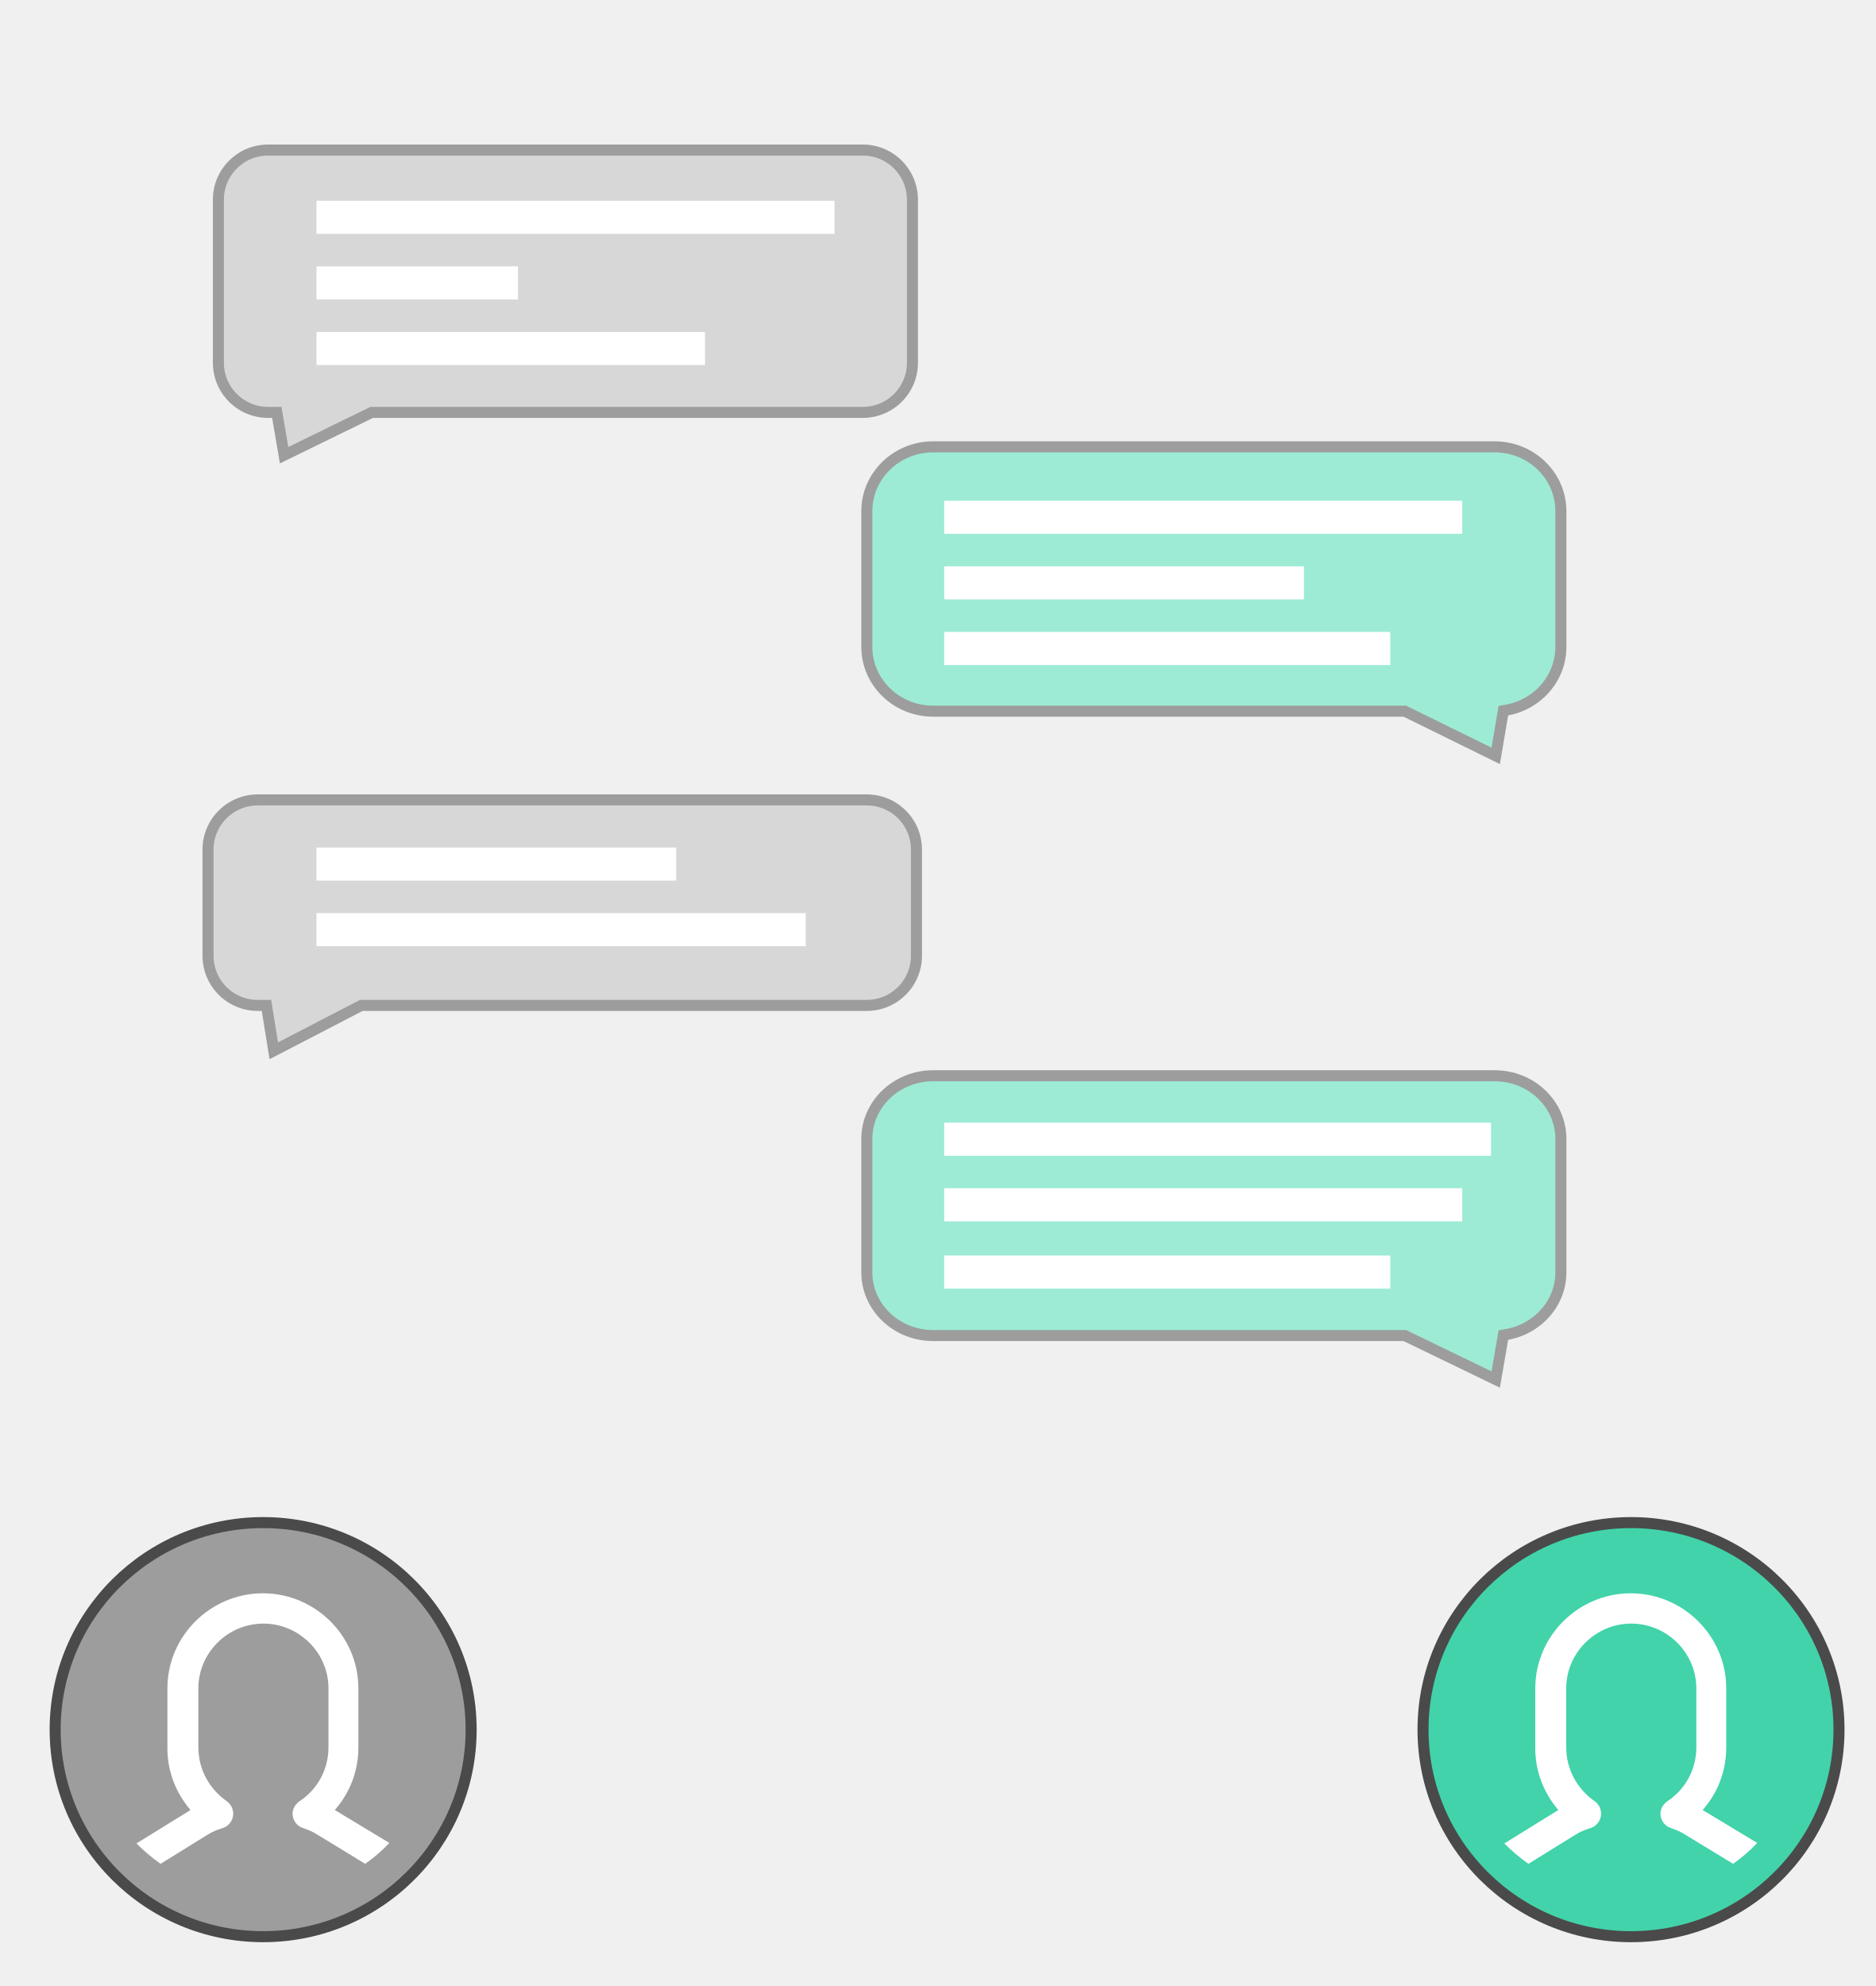
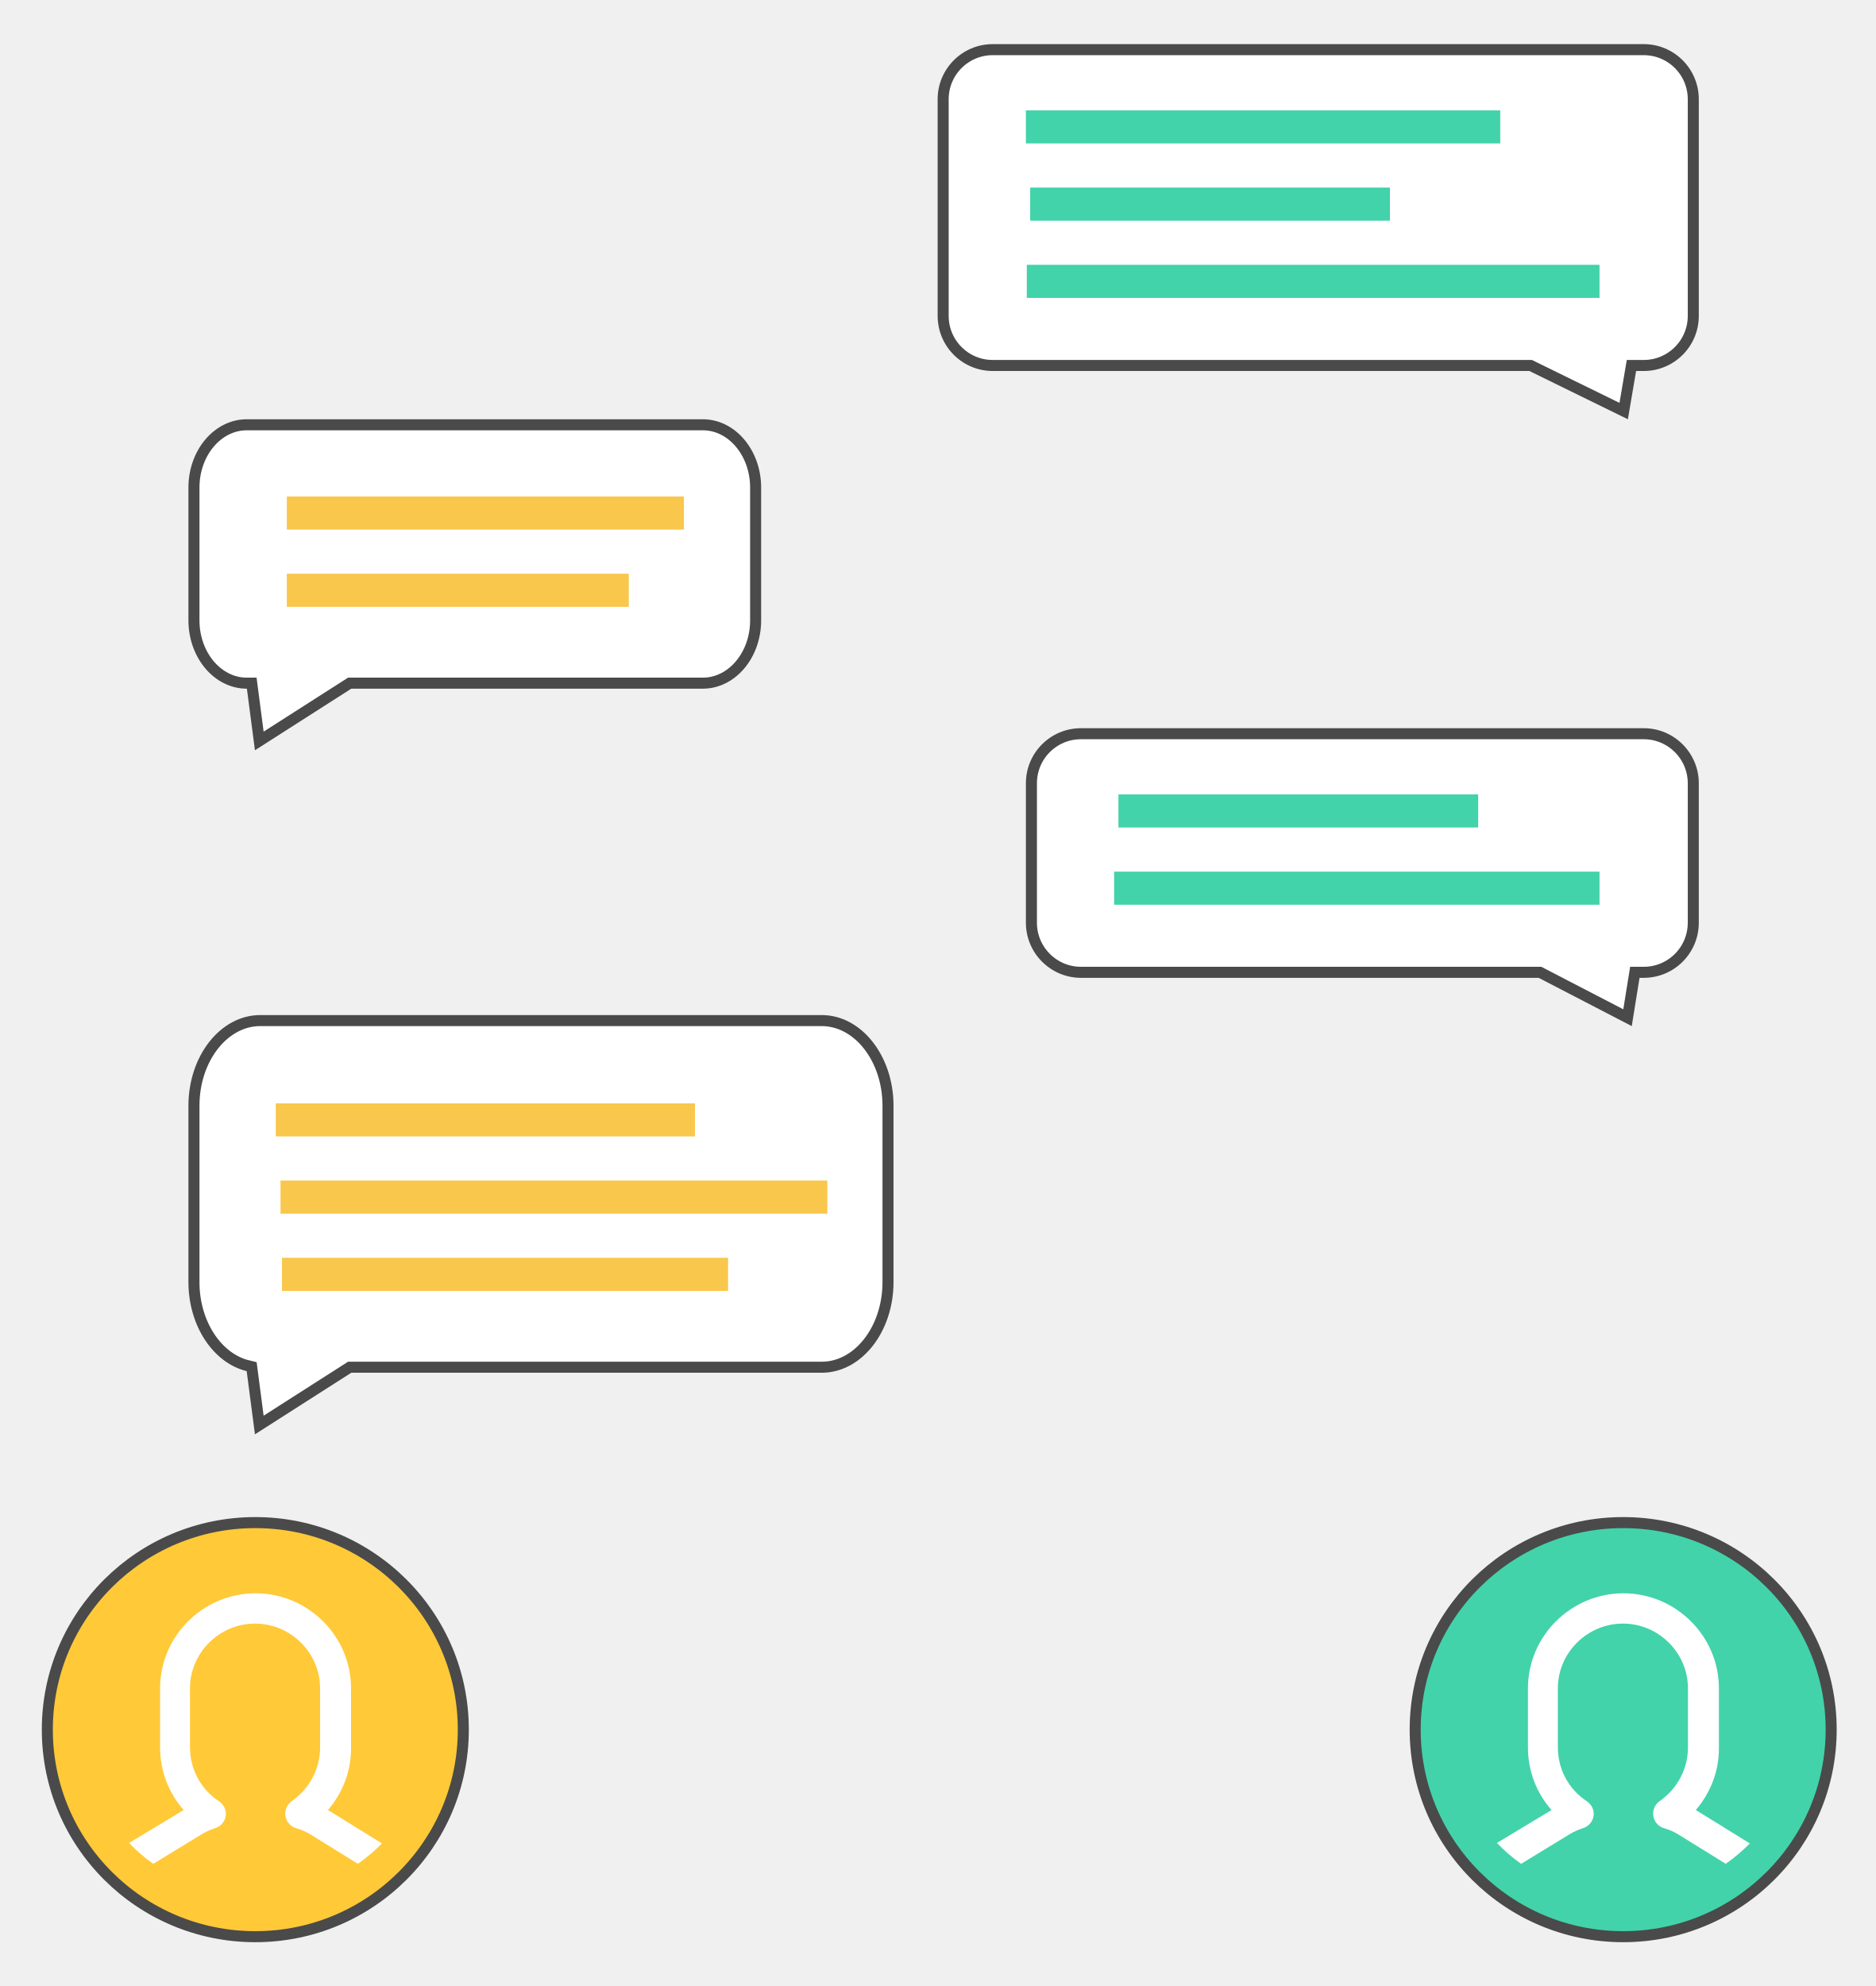
<svg xmlns="http://www.w3.org/2000/svg" xmlns:xlink="http://www.w3.org/1999/xlink" width="170px" height="180px" viewBox="0 0 170 180" version="1.1">
  <defs>
-     <path d="M33.815,37.877 L78.213,37.877 C80.978,37.877 83.215,35.639 83.215,32.878 L83.215,18.099 C83.215,15.343 80.975,13.1 78.213,13.1 L24.3,13.1 C21.535,13.1 19.297,15.338 19.297,18.099 L19.297,32.878 C19.297,35.635 21.537,37.877 24.3,37.877 L24.67,37.877 L25.374,42 L33.815,37.877 Z" id="path-1" />
-     <mask id="mask-2" maskContentUnits="userSpaceOnUse" maskUnits="objectBoundingBox" x="0" y="0" width="63.918" height="28.9" fill="white">
+     <path d="M134.155,120.418 L91.51,120.418 C87.912,120.418 85,116.737 85,112.196 L85,96.222 C85,91.687 87.915,88 91.51,88 L142.407,88 C146.005,88 148.918,91.681 148.918,96.222 L148.918,112.196 C148.918,116.2 146.645,119.544 143.638,120.271 L142.889,126 L134.155,120.418 Z" id="path-1" />
+     <mask id="mask-2" maskContentUnits="userSpaceOnUse" maskUnits="objectBoundingBox" x="0" y="0" width="63.918" height="38" fill="white">
      <use xlink:href="#path-1" />
    </mask>
-     <path d="M127.235,64.956 L84.59,64.956 C80.993,64.956 78.08,62.122 78.08,58.626 L78.08,46.33 C78.08,42.838 80.995,40 84.59,40 L135.487,40 C139.085,40 141.998,42.834 141.998,46.33 L141.998,58.626 C141.998,61.709 139.725,64.283 136.718,64.843 L135.969,69.253 L127.235,64.956 Z" id="path-3" />
-     <mask id="mask-4" maskContentUnits="userSpaceOnUse" maskUnits="objectBoundingBox" x="0" y="0" width="63.918" height="29.253" fill="white">
+     <path d="M26.518,84.625 L68.008,84.625 C70.757,84.625 73,82.389 73,79.632 L73,66.993 C73,64.231 70.765,62 68.008,62 L16.992,62 C14.243,62 12,64.236 12,66.993 L12,79.632 C12,82.394 14.235,84.625 16.992,84.625 L17.372,84.625 L18.077,89 L26.518,84.625 Z" id="path-3" />
+     <mask id="mask-4" maskContentUnits="userSpaceOnUse" maskUnits="objectBoundingBox" x="0" y="0" width="61" height="27" fill="white">
      <use xlink:href="#path-3" />
    </mask>
-     <path d="M127.235,121.546 L84.59,121.546 C80.993,121.546 78.08,118.758 78.08,115.32 L78.08,103.226 C78.08,99.792 80.995,97 84.59,97 L135.487,97 C139.085,97 141.998,99.787 141.998,103.226 L141.998,115.32 C141.998,118.352 139.725,120.884 136.718,121.434 L135.969,125.772 L127.235,121.546 Z" id="path-5" />
-     <mask id="mask-6" maskContentUnits="userSpaceOnUse" maskUnits="objectBoundingBox" x="0" y="0" width="63.918" height="28.772" fill="white">
+     <path d="M27.359,29.625 L76.01,29.625 C78.763,29.625 81,27.39 81,24.633 L81,4.992 C81,2.239 78.766,0 76.01,0 L16.99,0 C14.237,0 12,2.235 12,4.992 L12,24.633 C12,27.386 14.234,29.625 16.99,29.625 L17.683,29.625 L18.429,34 L27.359,29.625 Z" id="path-5" />
+     <mask id="mask-6" maskContentUnits="userSpaceOnUse" maskUnits="objectBoundingBox" x="0" y="0" width="69" height="34" fill="white">
      <use xlink:href="#path-5" />
    </mask>
-     <path d="M32.876,91.625 L78.571,91.625 C81.335,91.625 83.58,89.385 83.58,86.622 L83.58,77.003 C83.58,74.232 81.337,72 78.571,72 L23.368,72 C20.603,72 18.358,74.24 18.358,77.003 L18.358,86.622 C18.358,89.393 20.601,91.625 23.368,91.625 L23.73,91.625 L24.435,96 L32.876,91.625 Z" id="path-7" />
-     <mask id="mask-8" maskContentUnits="userSpaceOnUse" maskUnits="objectBoundingBox" x="0" y="0" width="65.222" height="24" fill="white">
+     <path d="M134.155,58.418 L102.288,58.418 C99.366,58.418 97,55.645 97,52.225 L97,40.193 C97,36.777 99.367,34 102.288,34 L143.63,34 C146.552,34 148.918,36.773 148.918,40.193 L148.918,52.225 C148.918,55.641 146.55,58.418 143.63,58.418 L143.619,58.418 L142.889,64 L134.155,58.418 Z" id="path-7" />
+     <mask id="mask-8" maskContentUnits="userSpaceOnUse" maskUnits="objectBoundingBox" x="0" y="0" width="51.918" height="30" fill="white">
      <use xlink:href="#path-7" />
    </mask>
  </defs>
  <g id="Page-1" stroke="none" stroke-width="1" fill="none" fill-rule="evenodd">
-     <g id="give_advice-copy-2">
-       <use id="Combined-Shape" stroke="#9D9D9D" mask="url(#mask-2)" stroke-width="2" fill="#D7D7D7" xlink:href="#path-1" />
-       <use id="Combined-Shape-Copy" stroke="#9D9D9D" mask="url(#mask-4)" stroke-width="2" fill="#9DEBD5" xlink:href="#path-3" />
-       <use id="Combined-Shape-Copy-4" stroke="#9D9D9D" mask="url(#mask-6)" stroke-width="2" fill="#9DEBD5" xlink:href="#path-5" />
-       <use id="Combined-Shape-Copy-3" stroke="#9D9D9D" mask="url(#mask-8)" stroke-width="2" fill="#D7D7D7" xlink:href="#path-7" />
-       <rect id="Rectangle-3" fill="#FFFFFF" x="28.69" y="18.197" width="46.96" height="3" />
-       <rect id="Rectangle-3-Copy" fill="#FFFFFF" x="85.594" y="45.382" width="46.96" height="3" />
-       <rect id="Rectangle-3-Copy-3" fill="#FFFFFF" x="85.594" y="51.328" width="32.611" height="3" />
-       <rect id="Rectangle-3-Copy-4" fill="#FFFFFF" x="85.594" y="57.275" width="40.438" height="3" />
-       <rect id="Rectangle-3-Copy-8" fill="#FFFFFF" x="85.594" y="101.751" width="49.569" height="3" />
-       <rect id="Rectangle-3-Copy-9" fill="#FFFFFF" x="85.594" y="107.697" width="46.96" height="3" />
-       <rect id="Rectangle-3-Copy-10" fill="#FFFFFF" x="85.594" y="113.794" width="40.438" height="3" />
-       <rect id="Rectangle-3-Copy-2" fill="#FFFFFF" x="28.69" y="24.144" width="18.262" height="3" />
-       <rect id="Rectangle-3-Copy-7" fill="#FFFFFF" x="28.69" y="30.09" width="35.22" height="3" />
-       <rect id="Rectangle-3-Copy-5" fill="#FFFFFF" x="28.69" y="76.814" width="32.611" height="3" />
-       <rect id="Rectangle-3-Copy-6" fill="#FFFFFF" x="28.69" y="82.76" width="44.351" height="3" />
-       <g id="avatar-blue-copy-4" transform="translate(129, 138)">
-         <ellipse id="Oval-3" stroke="#4A4A4A" fill="#42D3AA" cx="18.855" cy="18.765" rx="18.855" ry="18.765" />
-         <path d="M23.683,28.228 C23.302,27.991 22.922,27.849 22.541,27.707 C22.018,27.565 21.638,27.139 21.543,26.618 C21.448,26.098 21.685,25.577 22.161,25.246 C23.826,24.157 24.777,22.311 24.777,20.371 L24.777,15.022 C24.777,11.803 22.113,9.153 18.879,9.153 C15.645,9.153 12.982,11.803 12.982,15.022 L12.982,20.371 C12.982,22.311 13.933,24.11 15.55,25.246 C15.978,25.53 16.216,26.098 16.121,26.618 C16.026,27.139 15.645,27.565 15.122,27.707 C14.646,27.849 14.218,28.038 13.838,28.275 L9.557,30.926 C8.749,30.358 8.036,29.742 7.37,29.08 L12.268,26.05 C10.937,24.488 10.176,22.548 10.176,20.465 L10.176,15.022 C10.176,10.289 14.076,6.408 18.832,6.408 C23.588,6.408 27.488,10.289 27.488,15.022 L27.488,20.371 C27.488,22.5 26.727,24.488 25.348,26.05 L30.294,29.032 C29.628,29.742 28.915,30.358 28.106,30.926 L23.683,28.228 Z" id="Shape-Copy-3" fill="#FFFFFF" />
-       </g>
-       <g id="avatar-blue-copy-3" transform="translate(5, 138)">
-         <ellipse id="Oval-3" stroke="#4A4A4A" fill="#9D9D9D" cx="18.855" cy="18.765" rx="18.855" ry="18.765" />
-         <path d="M23.683,28.228 C23.302,27.991 22.922,27.849 22.541,27.707 C22.018,27.565 21.638,27.139 21.543,26.618 C21.448,26.098 21.685,25.577 22.161,25.246 C23.826,24.157 24.777,22.311 24.777,20.371 L24.777,15.022 C24.777,11.803 22.113,9.153 18.879,9.153 C15.645,9.153 12.982,11.803 12.982,15.022 L12.982,20.371 C12.982,22.311 13.933,24.11 15.55,25.246 C15.978,25.53 16.216,26.098 16.121,26.618 C16.026,27.139 15.645,27.565 15.122,27.707 C14.646,27.849 14.218,28.038 13.838,28.275 L9.557,30.926 C8.749,30.358 8.036,29.742 7.37,29.08 L12.268,26.05 C10.937,24.488 10.176,22.548 10.176,20.465 L10.176,15.022 C10.176,10.289 14.076,6.408 18.832,6.408 C23.588,6.408 27.488,10.289 27.488,15.022 L27.488,20.371 C27.488,22.5 26.727,24.488 25.348,26.05 L30.294,29.032 C29.628,29.742 28.915,30.358 28.106,30.926 L23.683,28.228 Z" id="Shape-Copy-3" fill="#FFFFFF" />
+     <g id="get_advice-copy-5">
+       <g id="Group" transform="translate(85, 90) scale(-1, 1) translate(-85, -90) translate(4, 4)">
+         <use id="Combined-Shape-Copy-4" stroke="#4A4A4A" mask="url(#mask-2)" stroke-width="2" fill="#FFFFFF" xlink:href="#path-1" />
+         <use id="Combined-Shape-Copy-3" stroke="#4A4A4A" mask="url(#mask-4)" stroke-width="2" fill="#FFFFFF" xlink:href="#path-3" />
+         <use id="Combined-Shape-Copy-5" stroke="#4A4A4A" mask="url(#mask-6)" stroke-width="2" fill="#FFFFFF" xlink:href="#path-5" />
+         <use id="Combined-Shape-Copy-4" stroke="#4A4A4A" mask="url(#mask-8)" stroke-width="2" fill="#FFFFFF" xlink:href="#path-7" />
+         <rect id="Rectangle-3-Copy-8" fill="#F9C74B" x="91" y="103" width="49.569" height="3" />
+         <rect id="Rectangle-3-Copy-11" fill="#F9C74B" x="103" y="96" width="38" height="3" />
+         <rect id="Rectangle-3-Copy-10" fill="#F9C74B" x="100" y="110" width="40.438" height="3" />
+         <rect id="Rectangle-3-Copy-5" fill="#42D3AA" x="32" y="68" width="32.611" height="3" />
+         <rect id="Rectangle-3-Copy-7" fill="#42D3AA" x="40" y="13" width="32.611" height="3" />
+         <rect id="Rectangle-3-Copy-13" fill="#42D3AA" x="30" y="6" width="43" height="3" />
+         <rect id="Rectangle-3-Copy-6" fill="#42D3AA" x="21" y="75" width="44" height="3" />
+         <rect id="Rectangle-3-Copy-12" fill="#42D3AA" x="21" y="20" width="51.918" height="3" />
+         <g id="avatar-blue-copy-4" transform="translate(124, 134)">
+           <ellipse id="Oval-3" stroke="#4A4A4A" fill="#FFC938" cx="18.855" cy="18.765" rx="18.855" ry="18.765" />
+           <path d="M23.683,28.228 C23.302,27.991 22.922,27.849 22.541,27.707 C22.018,27.565 21.638,27.139 21.543,26.618 C21.448,26.098 21.685,25.577 22.161,25.246 C23.826,24.157 24.777,22.311 24.777,20.371 L24.777,15.022 C24.777,11.803 22.113,9.153 18.879,9.153 C15.645,9.153 12.982,11.803 12.982,15.022 L12.982,20.371 C12.982,22.311 13.933,24.11 15.55,25.246 C15.978,25.53 16.216,26.098 16.121,26.618 C16.026,27.139 15.645,27.565 15.122,27.707 C14.646,27.849 14.218,28.038 13.838,28.275 L9.557,30.926 C8.749,30.358 8.036,29.742 7.37,29.08 L12.268,26.05 C10.937,24.488 10.176,22.548 10.176,20.465 L10.176,15.022 C10.176,10.289 14.076,6.408 18.832,6.408 C23.588,6.408 27.488,10.289 27.488,15.022 L27.488,20.371 C27.488,22.5 26.727,24.488 25.348,26.05 L30.294,29.032 C29.628,29.742 28.915,30.358 28.106,30.926 L23.683,28.228 Z" id="Shape-Copy-3" fill="#FFFFFF" />
+         </g>
+         <g id="avatar-blue-copy-3" transform="translate(0, 134)">
+           <ellipse id="Oval-3" stroke="#4A4A4A" fill="#42D3AA" cx="18.855" cy="18.765" rx="18.855" ry="18.765" />
+           <path d="M23.683,28.228 C23.302,27.991 22.922,27.849 22.541,27.707 C22.018,27.565 21.638,27.139 21.543,26.618 C21.448,26.098 21.685,25.577 22.161,25.246 C23.826,24.157 24.777,22.311 24.777,20.371 L24.777,15.022 C24.777,11.803 22.113,9.153 18.879,9.153 C15.645,9.153 12.982,11.803 12.982,15.022 L12.982,20.371 C12.982,22.311 13.933,24.11 15.55,25.246 C15.978,25.53 16.216,26.098 16.121,26.618 C16.026,27.139 15.645,27.565 15.122,27.707 C14.646,27.849 14.218,28.038 13.838,28.275 L9.557,30.926 C8.749,30.358 8.036,29.742 7.37,29.08 L12.268,26.05 C10.937,24.488 10.176,22.548 10.176,20.465 L10.176,15.022 C10.176,10.289 14.076,6.408 18.832,6.408 C23.588,6.408 27.488,10.289 27.488,15.022 L27.488,20.371 C27.488,22.5 26.727,24.488 25.348,26.05 L30.294,29.032 C29.628,29.742 28.915,30.358 28.106,30.926 L23.683,28.228 Z" id="Shape-Copy-3" fill="#FFFFFF" />
+         </g>
+         <rect id="Rectangle-3-Copy-9" fill="#F9C74B" x="104" y="41" width="36" height="3" />
+         <rect id="Rectangle-3-Copy-10" fill="#F9C74B" x="109" y="48" width="31" height="3" />
      </g>
    </g>
  </g>
</svg>
